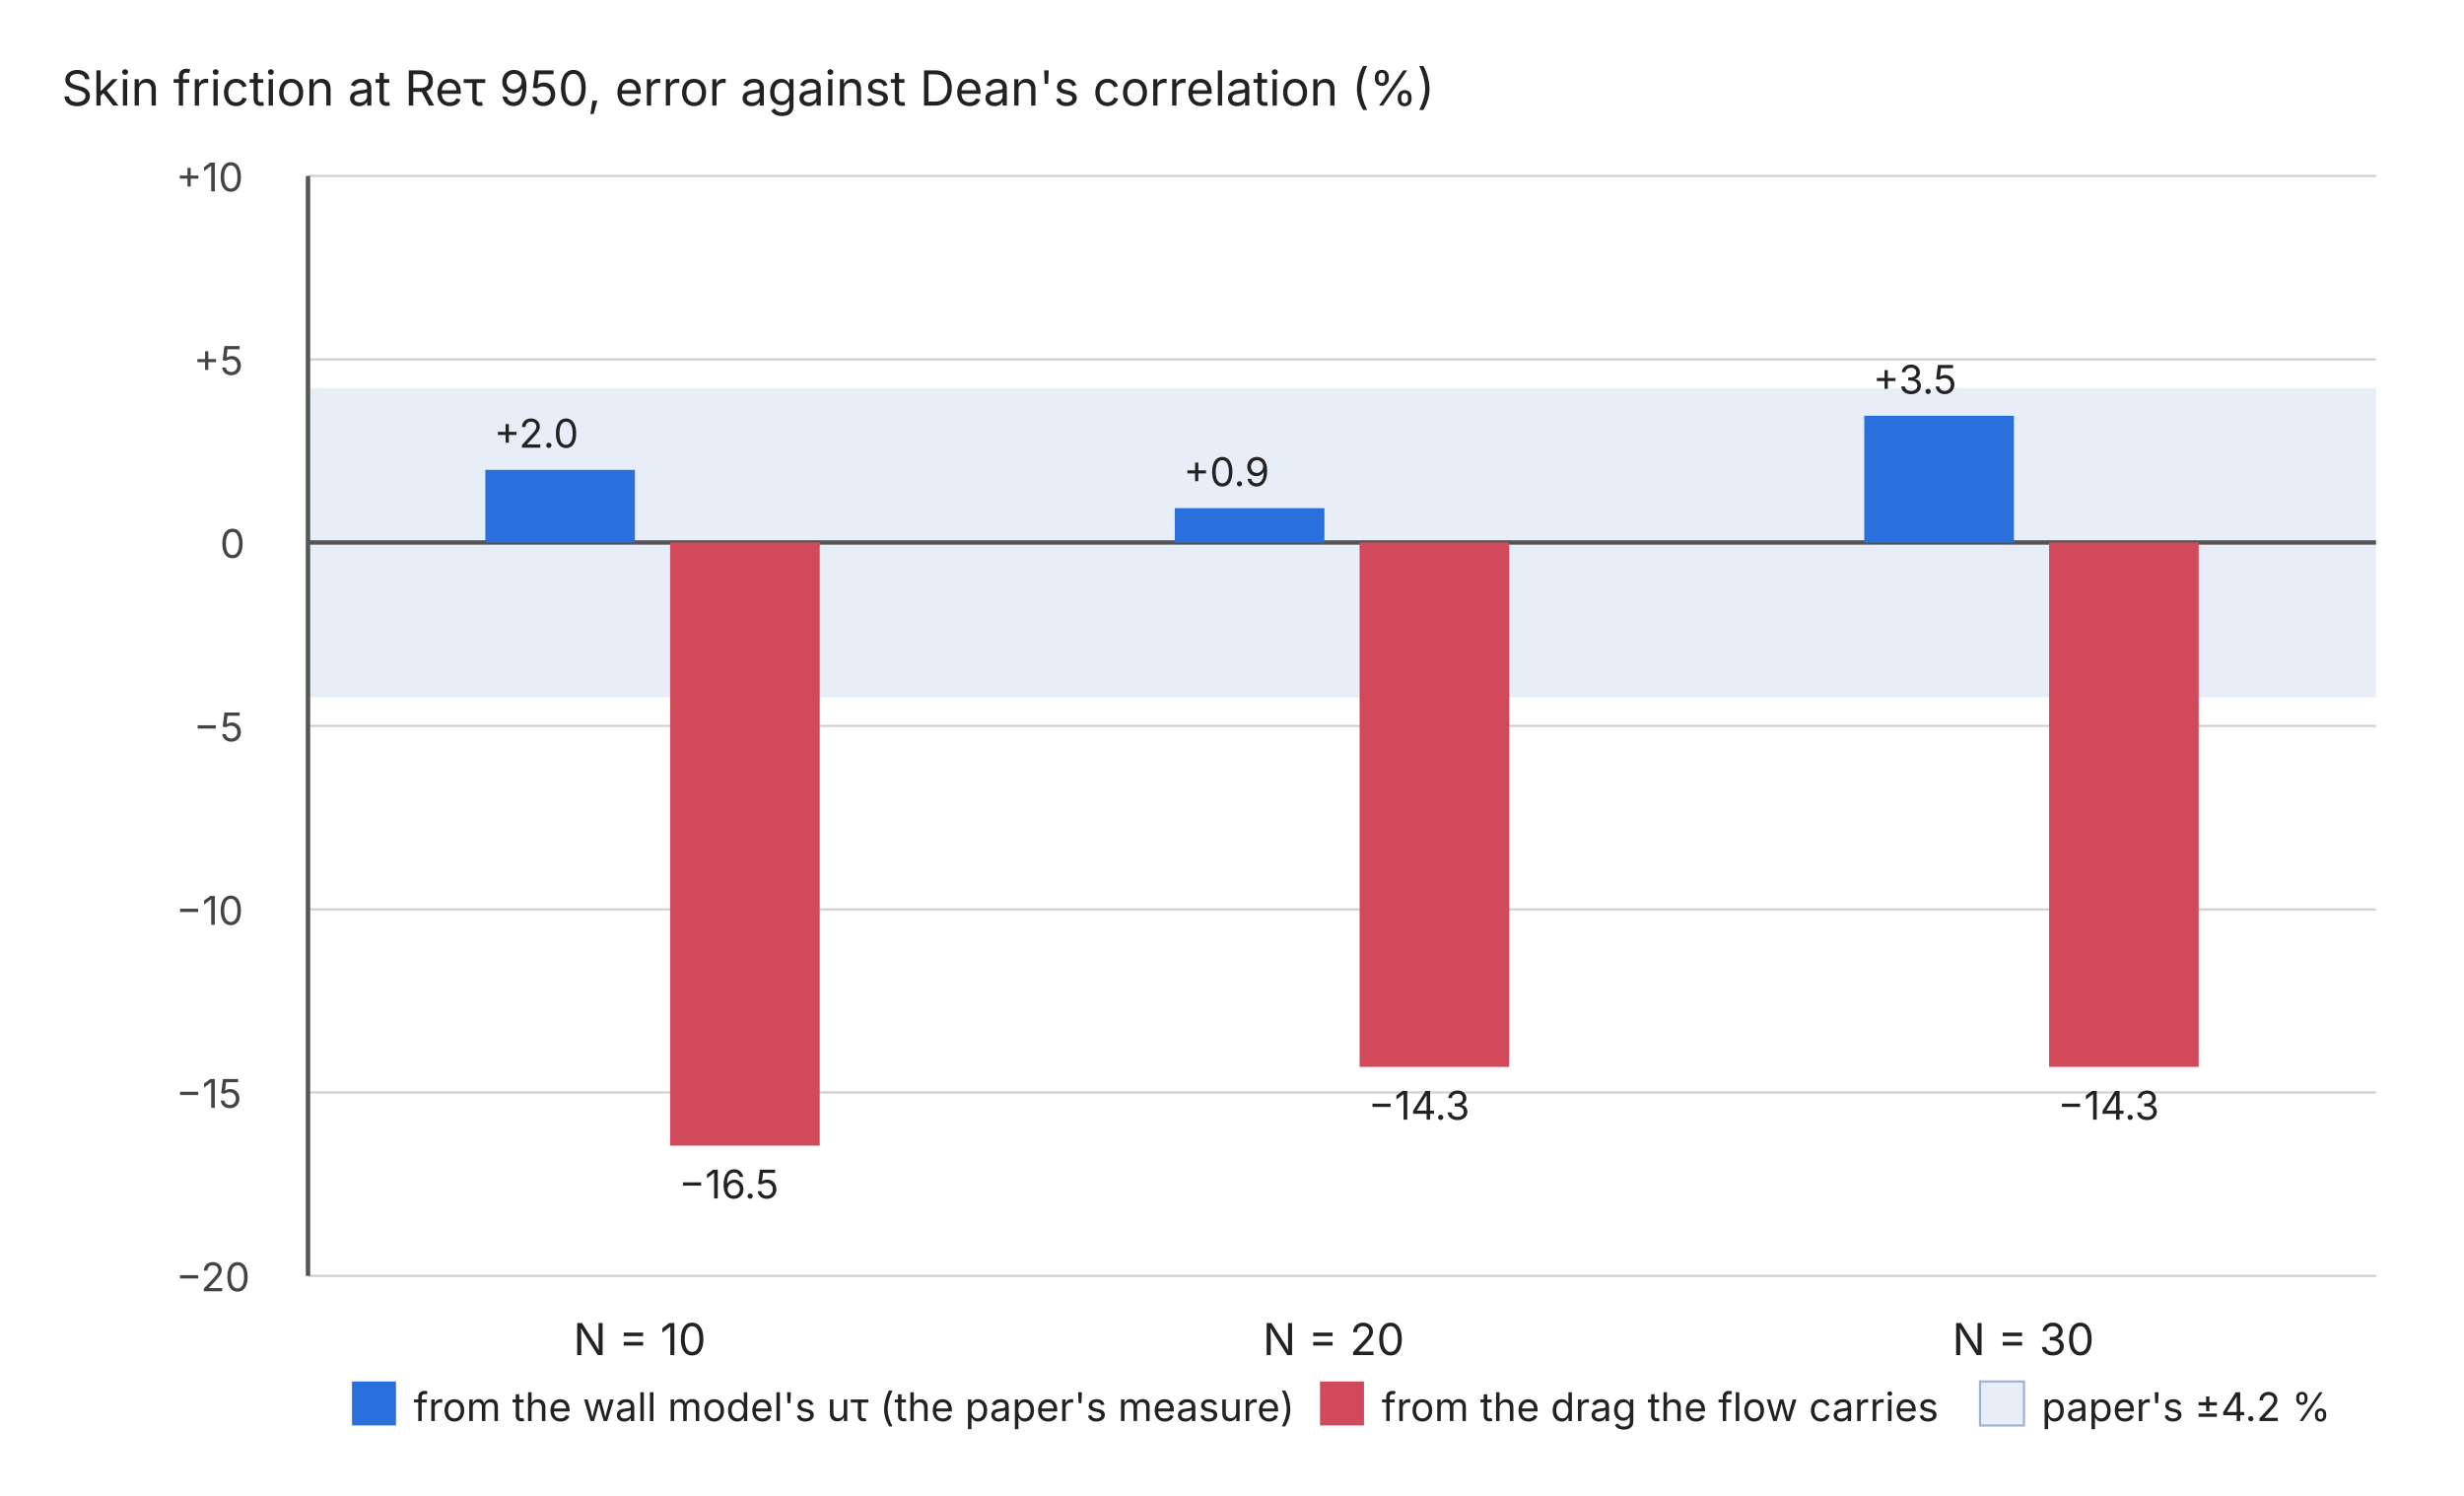
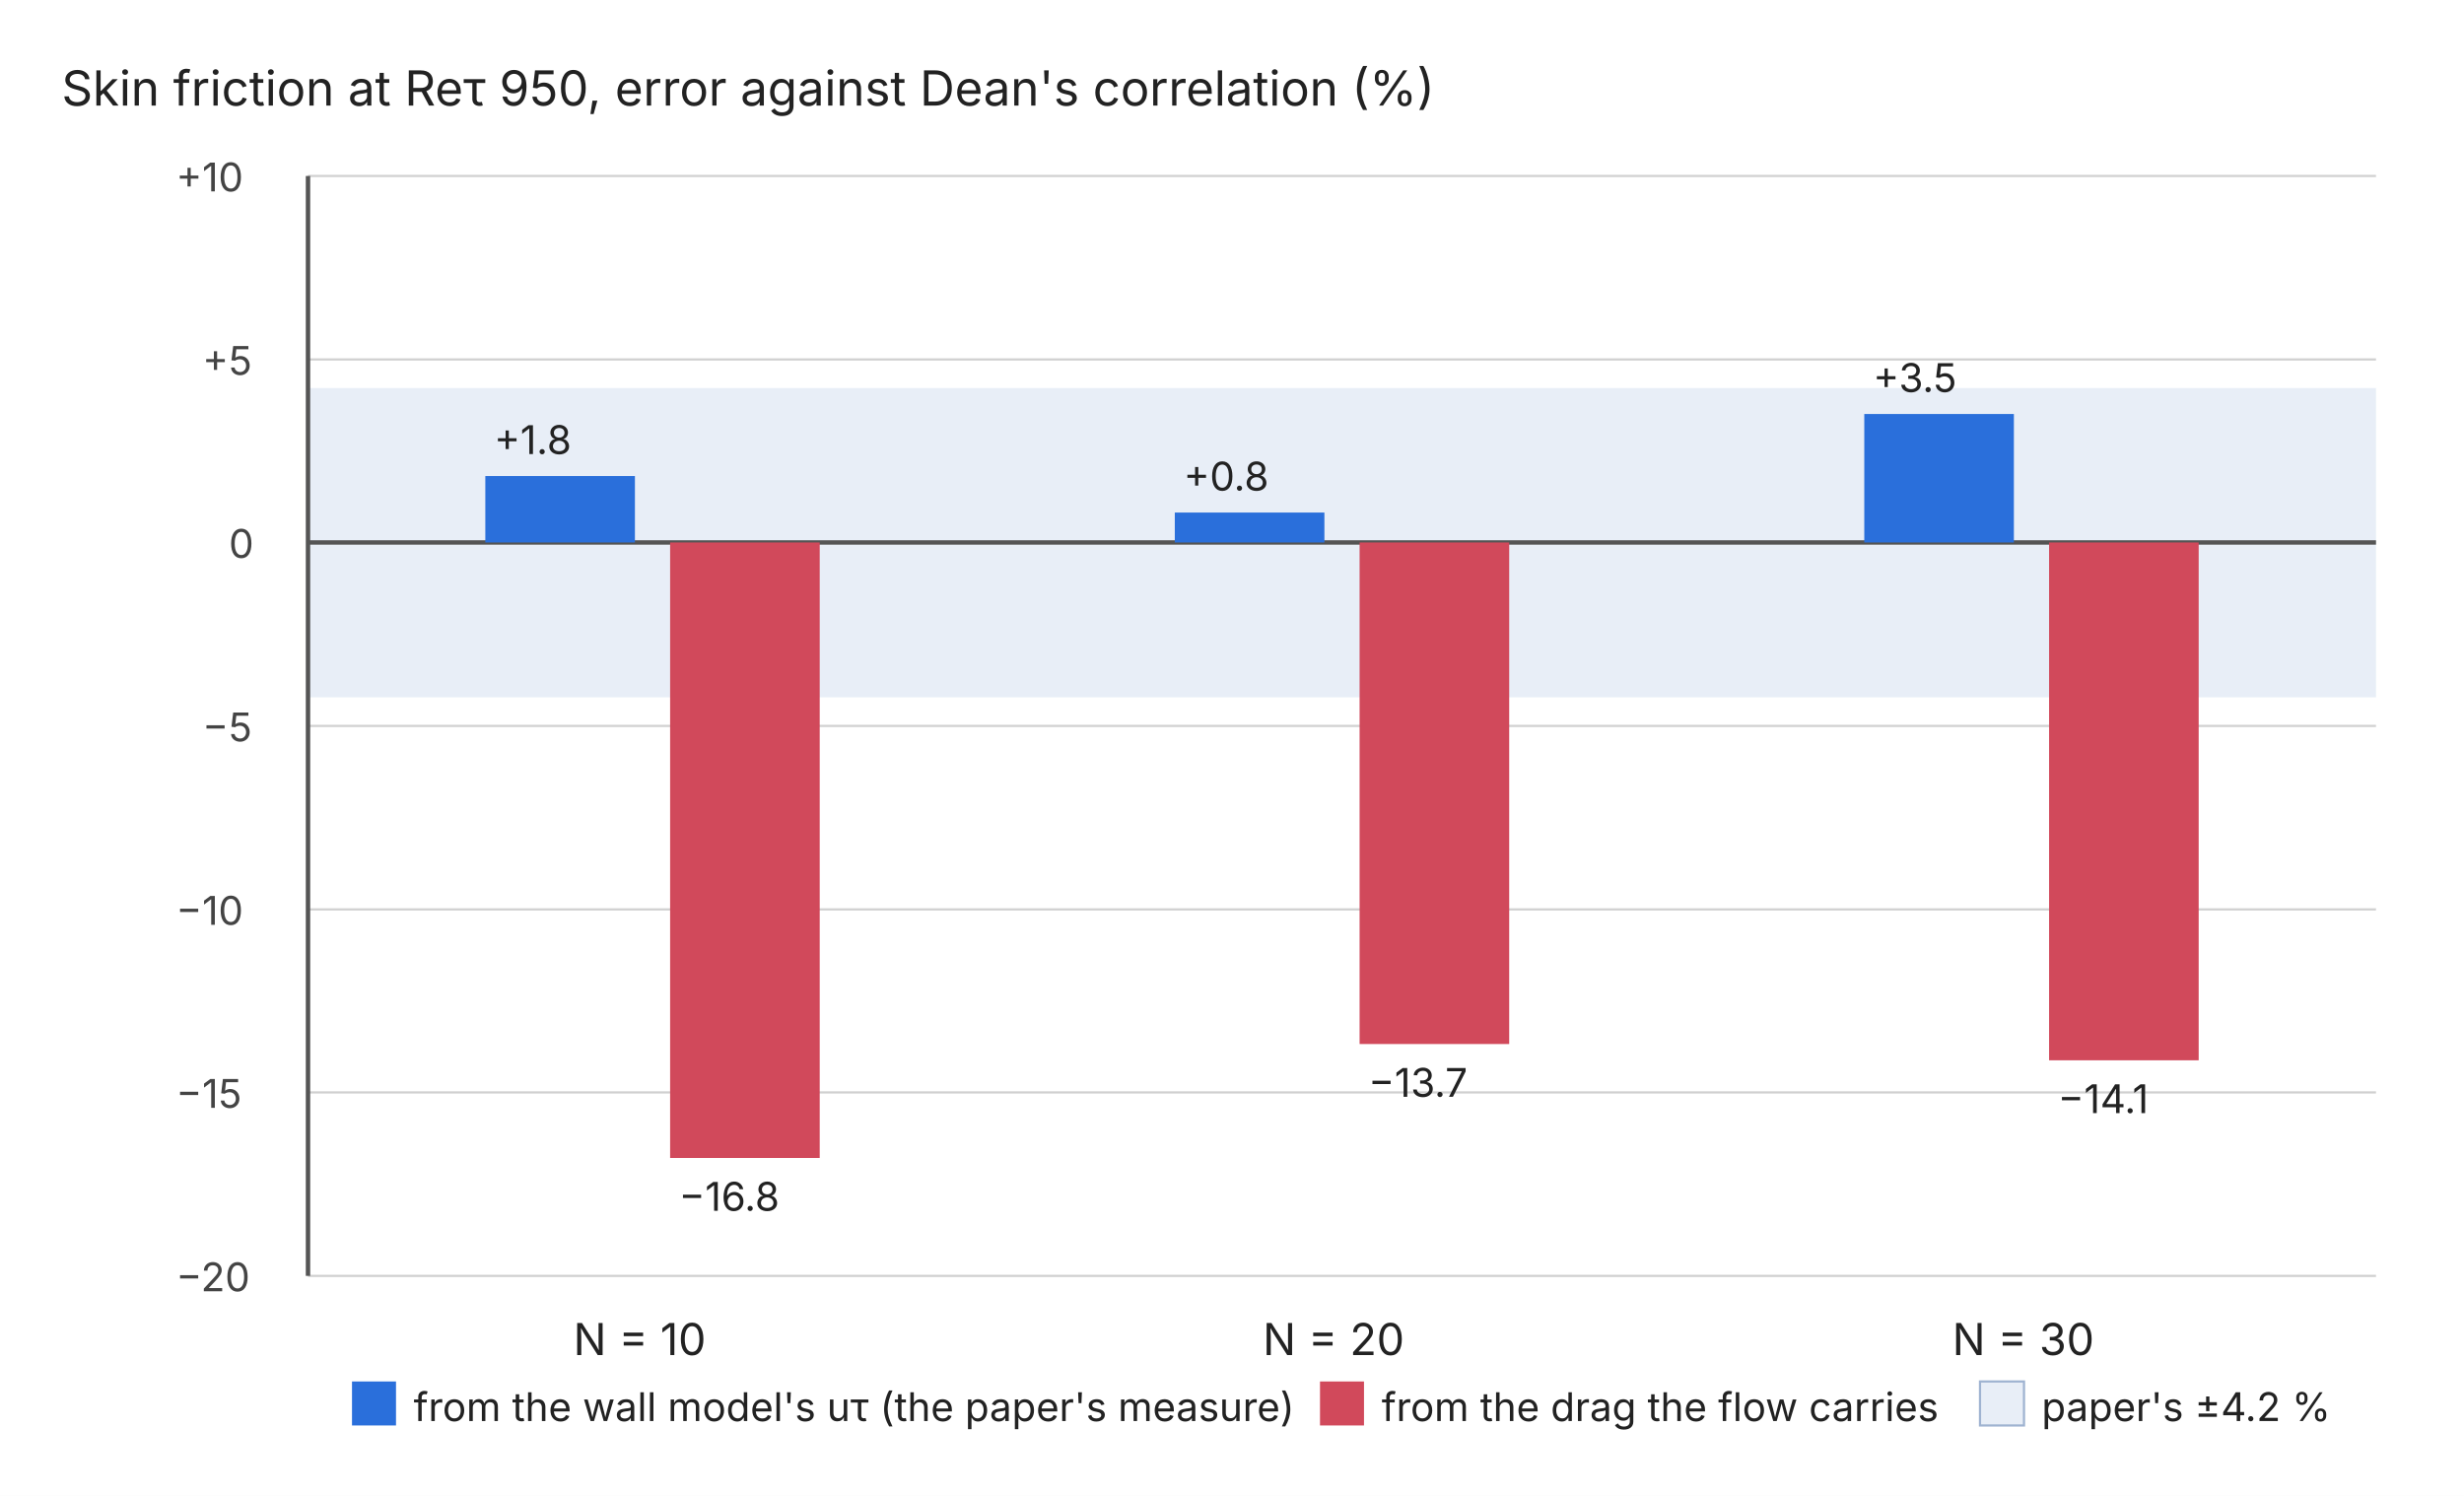
<svg xmlns="http://www.w3.org/2000/svg" width="560" height="340" viewBox="0 0 560 340">
  <g id="Layer_1" data-name="Layer 1">
    <path d="M0 0 L560 0 L560 340 L0 340 Z" fill="#ffffff" />
    <path d="M70 88.2 L540 88.2 L540 158.5 L70 158.5 Z" fill="#e8eef7" />
    <path d="M70 290 L540 290" fill="none" stroke="#d0d0d0" stroke-width="0.5" stroke-miterlimit="10" />
    <text transform="matrix(1 0 0 1 40 293.5)" x="0" y="0" xml:space="preserve" font-family="Inter, Helvetica, Arial, sans-serif" font-size="9" fill="#444444">
      <tspan x="0" y="0">−20</tspan>
    </text>
    <path d="M70 248.3 L540 248.3" fill="none" stroke="#d0d0d0" stroke-width="0.5" stroke-miterlimit="10" />
    <text transform="matrix(1 0 0 1 40 251.8)" x="0" y="0" xml:space="preserve" font-family="Inter, Helvetica, Arial, sans-serif" font-size="9" fill="#444444">
      <tspan x="0" y="0">−15</tspan>
    </text>
    <path d="M70 206.7 L540 206.7" fill="none" stroke="#d0d0d0" stroke-width="0.5" stroke-miterlimit="10" />
    <text transform="matrix(1 0 0 1 40 210.2)" x="0" y="0" xml:space="preserve" font-family="Inter, Helvetica, Arial, sans-serif" font-size="9" fill="#444444">
      <tspan x="0" y="0">−10</tspan>
    </text>
    <path d="M70 165 L540 165" fill="none" stroke="#d0d0d0" stroke-width="0.5" stroke-miterlimit="10" />
-     <text transform="matrix(1 0 0 1 44 168.5)" x="0" y="0" xml:space="preserve" font-family="Inter, Helvetica, Arial, sans-serif" font-size="9" fill="#444444">
+     <text transform="matrix(1 0 0 1 46 168.5)" x="0" y="0" xml:space="preserve" font-family="Inter, Helvetica, Arial, sans-serif" font-size="9" fill="#444444">
      <tspan x="0" y="0">−5</tspan>
    </text>
    <path d="M70 123.3 L540 123.3" fill="none" stroke="#555555" stroke-miterlimit="10" />
-     <text transform="matrix(1 0 0 1 50 126.8)" x="0" y="0" xml:space="preserve" font-family="Inter, Helvetica, Arial, sans-serif" font-size="9" fill="#444444">
+     <text transform="matrix(1 0 0 1 52 126.8)" x="0" y="0" xml:space="preserve" font-family="Inter, Helvetica, Arial, sans-serif" font-size="9" fill="#444444">
      <tspan x="0" y="0">0</tspan>
    </text>
    <path d="M70 81.7 L540 81.7" fill="none" stroke="#d0d0d0" stroke-width="0.5" stroke-miterlimit="10" />
-     <text transform="matrix(1 0 0 1 44 85.2)" x="0" y="0" xml:space="preserve" font-family="Inter, Helvetica, Arial, sans-serif" font-size="9" fill="#444444">
+     <text transform="matrix(1 0 0 1 46 85.2)" x="0" y="0" xml:space="preserve" font-family="Inter, Helvetica, Arial, sans-serif" font-size="9" fill="#444444">
      <tspan x="0" y="0">+5</tspan>
    </text>
    <path d="M70 40 L540 40" fill="none" stroke="#d0d0d0" stroke-width="0.5" stroke-miterlimit="10" />
    <text transform="matrix(1 0 0 1 40 43.5)" x="0" y="0" xml:space="preserve" font-family="Inter, Helvetica, Arial, sans-serif" font-size="9" fill="#444444">
      <tspan x="0" y="0">+10</tspan>
    </text>
    <path d="M70 40 L70 290" fill="none" stroke="#555555" stroke-miterlimit="10" />
    <text transform="matrix(1 0 0 1 14 24)" x="0" y="0" xml:space="preserve" font-family="Inter, Helvetica, Arial, sans-serif" font-size="11" fill="#222222">
      <tspan x="0" y="0">Skin friction at Reτ 950, error against Dean's correlation (%)</tspan>
    </text>
-     <path d="M110.3 106.8 L144.3 106.8 L144.3 123.3 L110.3 123.3 Z" fill="#2a6fdb" />
-     <text transform="matrix(1 0 0 1 112.3 101.75)" x="0" y="0" xml:space="preserve" font-family="Inter, Helvetica, Arial, sans-serif" font-size="9" fill="#222222">
-       <tspan x="0" y="0">+2.0</tspan>
+     <path d="M110.3 108.2 L144.3 108.2 L144.3 123.3 L110.3 123.3 Z" fill="#2a6fdb" />
+     <text transform="matrix(1 0 0 1 112.3 103.2)" x="0" y="0" xml:space="preserve" font-family="Inter, Helvetica, Arial, sans-serif" font-size="9" fill="#222222">
+       <tspan x="0" y="0">+1.8</tspan>
    </text>
-     <path d="M152.3 123.3 L186.3 123.3 L186.3 260.4 L152.3 260.4 Z" fill="#d1495b" />
-     <text transform="matrix(1 0 0 1 154.3 272.4)" x="0" y="0" xml:space="preserve" font-family="Inter, Helvetica, Arial, sans-serif" font-size="9" fill="#222222">
-       <tspan x="0" y="0">−16.5</tspan>
+     <path d="M152.3 123.3 L186.3 123.3 L186.3 263.2 L152.3 263.2 Z" fill="#d1495b" />
+     <text transform="matrix(1 0 0 1 154.3 275.2)" x="0" y="0" xml:space="preserve" font-family="Inter, Helvetica, Arial, sans-serif" font-size="9" fill="#222222">
+       <tspan x="0" y="0">−16.8</tspan>
    </text>
    <text transform="matrix(1 0 0 1 130.3 308)" x="0" y="0" xml:space="preserve" font-family="Inter, Helvetica, Arial, sans-serif" font-size="10" fill="#222222">
      <tspan x="0" y="0">N = 10</tspan>
    </text>
-     <path d="M267 115.5 L301 115.5 L301 123.3 L267 123.3 Z" fill="#2a6fdb" />
-     <text transform="matrix(1 0 0 1 269 110.5)" x="0" y="0" xml:space="preserve" font-family="Inter, Helvetica, Arial, sans-serif" font-size="9" fill="#222222">
-       <tspan x="0" y="0">+0.9</tspan>
+     <path d="M267 116.5 L301 116.5 L301 123.3 L267 123.3 Z" fill="#2a6fdb" />
+     <text transform="matrix(1 0 0 1 269 111.5)" x="0" y="0" xml:space="preserve" font-family="Inter, Helvetica, Arial, sans-serif" font-size="9" fill="#222222">
+       <tspan x="0" y="0">+0.8</tspan>
    </text>
-     <path d="M309 123.3 L343 123.3 L343 242.5 L309 242.5 Z" fill="#d1495b" />
-     <text transform="matrix(1 0 0 1 311 254.5)" x="0" y="0" xml:space="preserve" font-family="Inter, Helvetica, Arial, sans-serif" font-size="9" fill="#222222">
-       <tspan x="0" y="0">−14.3</tspan>
+     <path d="M309 123.3 L343 123.3 L343 237.3 L309 237.3 Z" fill="#d1495b" />
+     <text transform="matrix(1 0 0 1 311 249.3)" x="0" y="0" xml:space="preserve" font-family="Inter, Helvetica, Arial, sans-serif" font-size="9" fill="#222222">
+       <tspan x="0" y="0">−13.7</tspan>
    </text>
    <text transform="matrix(1 0 0 1 287 308)" x="0" y="0" xml:space="preserve" font-family="Inter, Helvetica, Arial, sans-serif" font-size="10" fill="#222222">
      <tspan x="0" y="0">N = 20</tspan>
    </text>
-     <path d="M423.7 94.5 L457.7 94.5 L457.7 123.3 L423.7 123.3 Z" fill="#2a6fdb" />
-     <text transform="matrix(1 0 0 1 425.7 89.5)" x="0" y="0" xml:space="preserve" font-family="Inter, Helvetica, Arial, sans-serif" font-size="9" fill="#222222">
+     <path d="M423.7 94.1 L457.7 94.1 L457.7 123.3 L423.7 123.3 Z" fill="#2a6fdb" />
+     <text transform="matrix(1 0 0 1 425.7 89.1)" x="0" y="0" xml:space="preserve" font-family="Inter, Helvetica, Arial, sans-serif" font-size="9" fill="#222222">
      <tspan x="0" y="0">+3.5</tspan>
    </text>
-     <path d="M465.7 123.3 L499.7 123.3 L499.7 242.5 L465.7 242.5 Z" fill="#d1495b" />
-     <text transform="matrix(1 0 0 1 467.7 254.5)" x="0" y="0" xml:space="preserve" font-family="Inter, Helvetica, Arial, sans-serif" font-size="9" fill="#222222">
-       <tspan x="0" y="0">−14.3</tspan>
+     <path d="M465.7 123.3 L499.7 123.3 L499.7 241 L465.7 241 Z" fill="#d1495b" />
+     <text transform="matrix(1 0 0 1 467.7 253)" x="0" y="0" xml:space="preserve" font-family="Inter, Helvetica, Arial, sans-serif" font-size="9" fill="#222222">
+       <tspan x="0" y="0">−14.1</tspan>
    </text>
    <text transform="matrix(1 0 0 1 443.7 308)" x="0" y="0" xml:space="preserve" font-family="Inter, Helvetica, Arial, sans-serif" font-size="10" fill="#222222">
      <tspan x="0" y="0">N = 30</tspan>
    </text>
    <path d="M80 314 L90 314 L90 324 L80 324 Z" fill="#2a6fdb" />
    <text transform="matrix(1 0 0 1 94 323)" x="0" y="0" xml:space="preserve" font-family="Inter, Helvetica, Arial, sans-serif" font-size="9" fill="#222222">
      <tspan x="0" y="0">from the wall model's uτ (the paper's measure)</tspan>
    </text>
    <path d="M300 314 L310 314 L310 324 L300 324 Z" fill="#d1495b" />
    <text transform="matrix(1 0 0 1 314 323)" x="0" y="0" xml:space="preserve" font-family="Inter, Helvetica, Arial, sans-serif" font-size="9" fill="#222222">
      <tspan x="0" y="0">from the drag the flow carries</tspan>
    </text>
    <path d="M450 314 L460 314 L460 324 L450 324 Z" fill="#e8eef7" stroke="#9fb3d1" stroke-width="0.5" stroke-miterlimit="10" />
    <text transform="matrix(1 0 0 1 464 323)" x="0" y="0" xml:space="preserve" font-family="Inter, Helvetica, Arial, sans-serif" font-size="9" fill="#222222">
      <tspan x="0" y="0">paper's ±4.2 %</tspan>
    </text>
  </g>
</svg>
